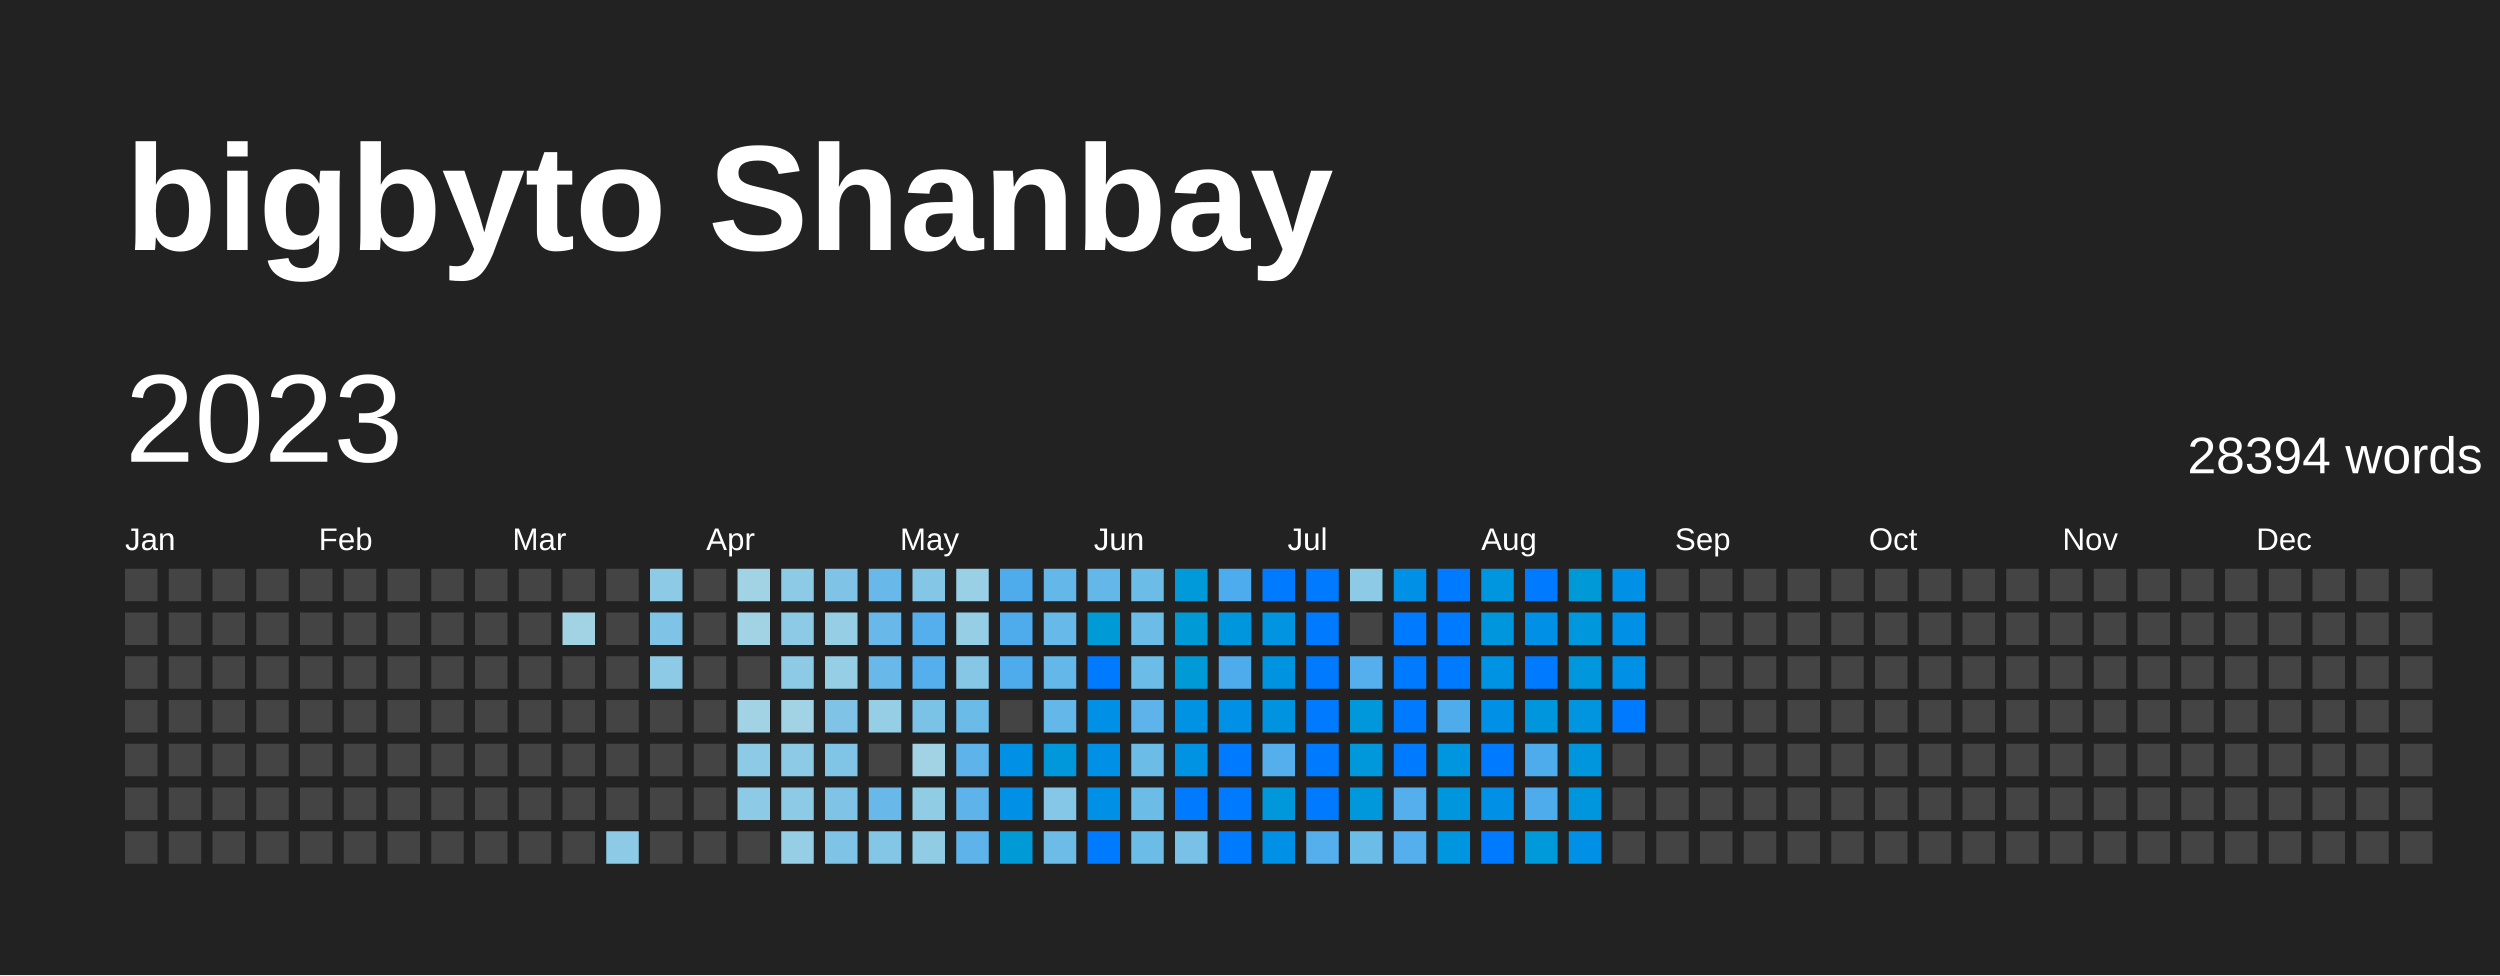
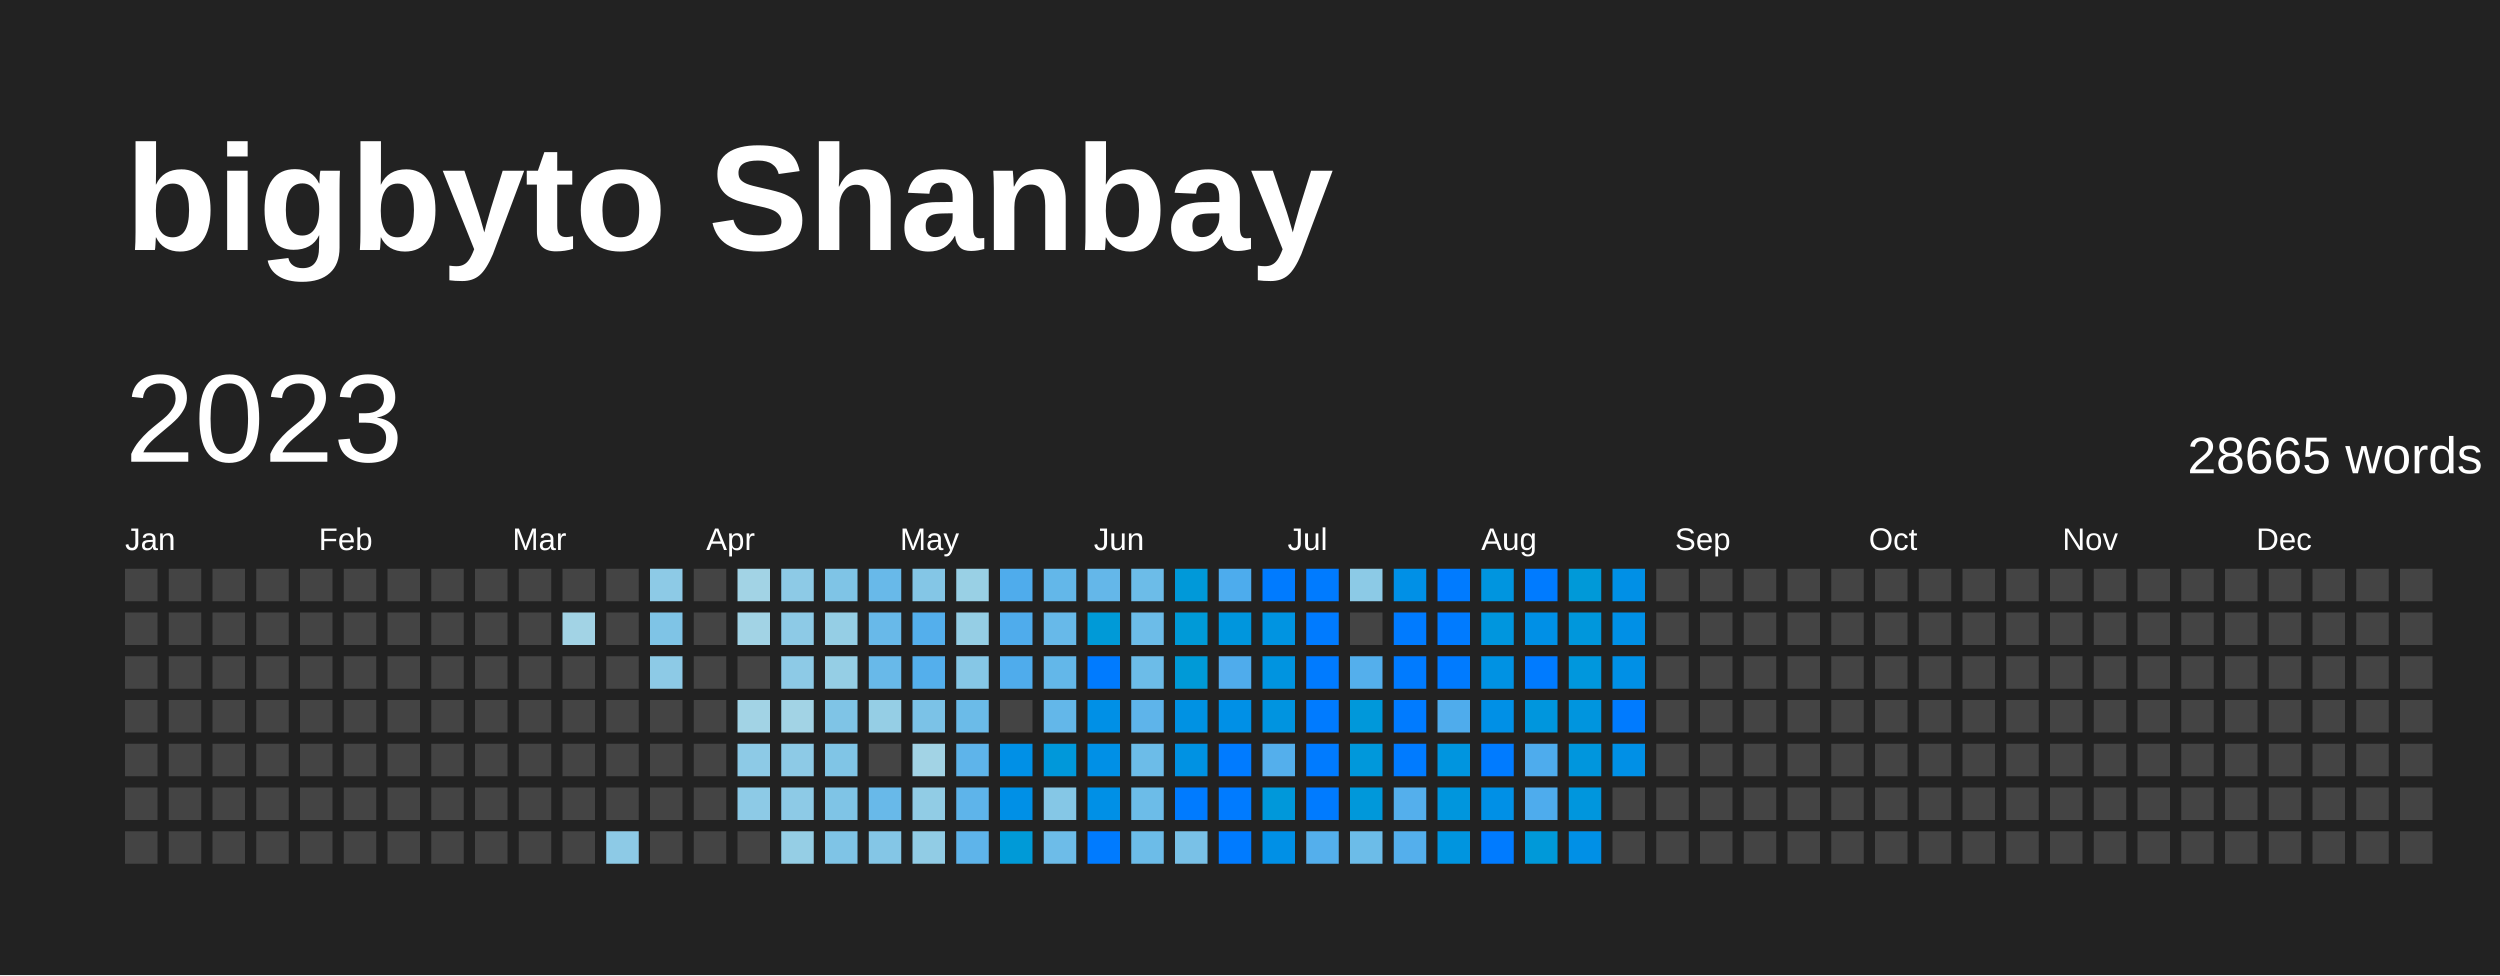
<svg xmlns="http://www.w3.org/2000/svg" baseProfile="full" height="78mm" version="1.1" viewBox="0,0,200,78" width="200mm">
  <defs />
  <rect fill="#222222" height="78" width="200" x="0" y="0" />
  <text fill="#FFFFFF" style="font-size:12px; font-family:Arial; font-weight:bold;" x="10" y="20">bigbyto Shanbay</text>
  <text dominant-baseline="hanging" fill="#FFFFFF" style="font-size:10.0px; font-family:Arial;" x="10" y="30">2023</text>
-   <text dominant-baseline="hanging" fill="#FFFFFF" style="font-size:4.125px; font-family:Arial;" x="175" y="35">28394 words</text>
+   <text dominant-baseline="hanging" fill="#FFFFFF" style="font-size:4.125px; font-family:Arial;" x="175" y="35">28665 words</text>
  <text fill="#FFFFFF" style="font-size:2.5px; font-family:Arial" x="10.0" y="44">Jan</text>
  <text fill="#FFFFFF" style="font-size:2.5px; font-family:Arial" x="25.5" y="44">Feb</text>
  <text fill="#FFFFFF" style="font-size:2.5px; font-family:Arial" x="41.0" y="44">Mar</text>
  <text fill="#FFFFFF" style="font-size:2.5px; font-family:Arial" x="56.5" y="44">Apr</text>
  <text fill="#FFFFFF" style="font-size:2.5px; font-family:Arial" x="72.0" y="44">May</text>
  <text fill="#FFFFFF" style="font-size:2.5px; font-family:Arial" x="87.5" y="44">Jun</text>
  <text fill="#FFFFFF" style="font-size:2.5px; font-family:Arial" x="103.0" y="44">Jul</text>
  <text fill="#FFFFFF" style="font-size:2.5px; font-family:Arial" x="118.5" y="44">Aug</text>
  <text fill="#FFFFFF" style="font-size:2.5px; font-family:Arial" x="134.0" y="44">Sep</text>
  <text fill="#FFFFFF" style="font-size:2.5px; font-family:Arial" x="149.5" y="44">Oct</text>
  <text fill="#FFFFFF" style="font-size:2.5px; font-family:Arial" x="165.0" y="44">Nov</text>
  <text fill="#FFFFFF" style="font-size:2.5px; font-family:Arial" x="180.5" y="44">Dec</text>
  <rect fill="#444444" height="2.6" width="2.6" x="10.0" y="45.5" />
  <rect fill="#444444" height="2.6" width="2.6" x="10.0" y="49.0" />
  <rect fill="#444444" height="2.6" width="2.6" x="10.0" y="52.5" />
  <rect fill="#444444" height="2.6" width="2.6" x="10.0" y="56.0" />
  <rect fill="#444444" height="2.6" width="2.6" x="10.0" y="59.5" />
  <rect fill="#444444" height="2.6" width="2.6" x="10.0" y="63.0" />
  <rect fill="#444444" height="2.6" width="2.6" x="10.0" y="66.5" />
  <rect fill="#444444" height="2.6" width="2.6" x="13.5" y="45.5" />
  <rect fill="#444444" height="2.6" width="2.6" x="13.5" y="49.0" />
  <rect fill="#444444" height="2.6" width="2.6" x="13.5" y="52.5" />
  <rect fill="#444444" height="2.6" width="2.6" x="13.5" y="56.0" />
  <rect fill="#444444" height="2.6" width="2.6" x="13.5" y="59.5" />
  <rect fill="#444444" height="2.6" width="2.6" x="13.5" y="63.0" />
  <rect fill="#444444" height="2.6" width="2.6" x="13.5" y="66.5" />
  <rect fill="#444444" height="2.6" width="2.6" x="17.0" y="45.5" />
  <rect fill="#444444" height="2.6" width="2.6" x="17.0" y="49.0" />
  <rect fill="#444444" height="2.6" width="2.6" x="17.0" y="52.5" />
  <rect fill="#444444" height="2.6" width="2.6" x="17.0" y="56.0" />
  <rect fill="#444444" height="2.6" width="2.6" x="17.0" y="59.5" />
  <rect fill="#444444" height="2.6" width="2.6" x="17.0" y="63.0" />
  <rect fill="#444444" height="2.6" width="2.6" x="17.0" y="66.5" />
  <rect fill="#444444" height="2.6" width="2.6" x="20.5" y="45.5" />
  <rect fill="#444444" height="2.6" width="2.6" x="20.5" y="49.0" />
  <rect fill="#444444" height="2.6" width="2.6" x="20.5" y="52.5" />
  <rect fill="#444444" height="2.6" width="2.6" x="20.5" y="56.0" />
  <rect fill="#444444" height="2.6" width="2.6" x="20.5" y="59.5" />
  <rect fill="#444444" height="2.6" width="2.6" x="20.5" y="63.0" />
  <rect fill="#444444" height="2.6" width="2.6" x="20.5" y="66.5" />
  <rect fill="#444444" height="2.6" width="2.6" x="24.0" y="45.5" />
  <rect fill="#444444" height="2.6" width="2.6" x="24.0" y="49.0" />
  <rect fill="#444444" height="2.6" width="2.6" x="24.0" y="52.5" />
  <rect fill="#444444" height="2.6" width="2.6" x="24.0" y="56.0" />
  <rect fill="#444444" height="2.6" width="2.6" x="24.0" y="59.5" />
  <rect fill="#444444" height="2.6" width="2.6" x="24.0" y="63.0" />
  <rect fill="#444444" height="2.6" width="2.6" x="24.0" y="66.5" />
  <rect fill="#444444" height="2.6" width="2.6" x="27.5" y="45.5" />
  <rect fill="#444444" height="2.6" width="2.6" x="27.5" y="49.0" />
  <rect fill="#444444" height="2.6" width="2.6" x="27.5" y="52.5" />
  <rect fill="#444444" height="2.6" width="2.6" x="27.5" y="56.0" />
  <rect fill="#444444" height="2.6" width="2.6" x="27.5" y="59.5" />
  <rect fill="#444444" height="2.6" width="2.6" x="27.5" y="63.0" />
  <rect fill="#444444" height="2.6" width="2.6" x="27.5" y="66.5" />
  <rect fill="#444444" height="2.6" width="2.6" x="31.0" y="45.5" />
  <rect fill="#444444" height="2.6" width="2.6" x="31.0" y="49.0" />
  <rect fill="#444444" height="2.6" width="2.6" x="31.0" y="52.5" />
  <rect fill="#444444" height="2.6" width="2.6" x="31.0" y="56.0" />
  <rect fill="#444444" height="2.6" width="2.6" x="31.0" y="59.5" />
  <rect fill="#444444" height="2.6" width="2.6" x="31.0" y="63.0" />
  <rect fill="#444444" height="2.6" width="2.6" x="31.0" y="66.5" />
  <rect fill="#444444" height="2.6" width="2.6" x="34.5" y="45.5" />
  <rect fill="#444444" height="2.6" width="2.6" x="34.5" y="49.0" />
  <rect fill="#444444" height="2.6" width="2.6" x="34.5" y="52.5" />
  <rect fill="#444444" height="2.6" width="2.6" x="34.5" y="56.0" />
  <rect fill="#444444" height="2.6" width="2.6" x="34.5" y="59.5" />
  <rect fill="#444444" height="2.6" width="2.6" x="34.5" y="63.0" />
  <rect fill="#444444" height="2.6" width="2.6" x="34.5" y="66.5" />
  <rect fill="#444444" height="2.6" width="2.6" x="38.0" y="45.5" />
  <rect fill="#444444" height="2.6" width="2.6" x="38.0" y="49.0" />
  <rect fill="#444444" height="2.6" width="2.6" x="38.0" y="52.5" />
  <rect fill="#444444" height="2.6" width="2.6" x="38.0" y="56.0" />
  <rect fill="#444444" height="2.6" width="2.6" x="38.0" y="59.5" />
  <rect fill="#444444" height="2.6" width="2.6" x="38.0" y="63.0" />
  <rect fill="#444444" height="2.6" width="2.6" x="38.0" y="66.5" />
  <rect fill="#444444" height="2.6" width="2.6" x="41.5" y="45.5" />
  <rect fill="#444444" height="2.6" width="2.6" x="41.5" y="49.0" />
  <rect fill="#444444" height="2.6" width="2.6" x="41.5" y="52.5" />
  <rect fill="#444444" height="2.6" width="2.6" x="41.5" y="56.0" />
  <rect fill="#444444" height="2.6" width="2.6" x="41.5" y="59.5" />
  <rect fill="#444444" height="2.6" width="2.6" x="41.5" y="63.0" />
  <rect fill="#444444" height="2.6" width="2.6" x="41.5" y="66.5" />
  <rect fill="#444444" height="2.6" width="2.6" x="45.0" y="45.5" />
  <rect fill="#a2d3e5" height="2.6" width="2.6" x="45.0" y="49.0" />
  <rect fill="#444444" height="2.6" width="2.6" x="45.0" y="52.5" />
  <rect fill="#444444" height="2.6" width="2.6" x="45.0" y="56.0" />
  <rect fill="#444444" height="2.6" width="2.6" x="45.0" y="59.5" />
  <rect fill="#444444" height="2.6" width="2.6" x="45.0" y="63.0" />
  <rect fill="#444444" height="2.6" width="2.6" x="45.0" y="66.5" />
  <rect fill="#444444" height="2.6" width="2.6" x="48.5" y="45.5" />
  <rect fill="#444444" height="2.6" width="2.6" x="48.5" y="49.0" />
  <rect fill="#444444" height="2.6" width="2.6" x="48.5" y="52.5" />
  <rect fill="#444444" height="2.6" width="2.6" x="48.5" y="56.0" />
  <rect fill="#444444" height="2.6" width="2.6" x="48.5" y="59.5" />
  <rect fill="#444444" height="2.6" width="2.6" x="48.5" y="63.0" />
  <rect fill="#8dcae6" height="2.6" width="2.6" x="48.5" y="66.5" />
  <rect fill="#8dcae6" height="2.6" width="2.6" x="52.0" y="45.5" />
  <rect fill="#7fc4e6" height="2.6" width="2.6" x="52.0" y="49.0" />
  <rect fill="#8dcae6" height="2.6" width="2.6" x="52.0" y="52.5" />
  <rect fill="#444444" height="2.6" width="2.6" x="52.0" y="56.0" />
  <rect fill="#444444" height="2.6" width="2.6" x="52.0" y="59.5" />
  <rect fill="#444444" height="2.6" width="2.6" x="52.0" y="63.0" />
  <rect fill="#444444" height="2.6" width="2.6" x="52.0" y="66.5" />
  <rect fill="#444444" height="2.6" width="2.6" x="55.5" y="45.5" />
  <rect fill="#444444" height="2.6" width="2.6" x="55.5" y="49.0" />
  <rect fill="#444444" height="2.6" width="2.6" x="55.5" y="52.5" />
  <rect fill="#444444" height="2.6" width="2.6" x="55.5" y="56.0" />
  <rect fill="#444444" height="2.6" width="2.6" x="55.5" y="59.5" />
  <rect fill="#444444" height="2.6" width="2.6" x="55.5" y="63.0" />
  <rect fill="#444444" height="2.6" width="2.6" x="55.5" y="66.5" />
  <rect fill="#a2d3e5" height="2.6" width="2.6" x="59.0" y="45.5" />
  <rect fill="#a2d3e5" height="2.6" width="2.6" x="59.0" y="49.0" />
  <rect fill="#444444" height="2.6" width="2.6" x="59.0" y="52.5" />
  <rect fill="#a2d3e5" height="2.6" width="2.6" x="59.0" y="56.0" />
  <rect fill="#8dcae6" height="2.6" width="2.6" x="59.0" y="59.5" />
  <rect fill="#8dcae6" height="2.6" width="2.6" x="59.0" y="63.0" />
  <rect fill="#444444" height="2.6" width="2.6" x="59.0" y="66.5" />
  <rect fill="#8dcae6" height="2.6" width="2.6" x="62.5" y="45.5" />
  <rect fill="#8dcae6" height="2.6" width="2.6" x="62.5" y="49.0" />
  <rect fill="#8dcae6" height="2.6" width="2.6" x="62.5" y="52.5" />
  <rect fill="#a2d3e5" height="2.6" width="2.6" x="62.5" y="56.0" />
  <rect fill="#8dcae6" height="2.6" width="2.6" x="62.5" y="59.5" />
  <rect fill="#8dcae6" height="2.6" width="2.6" x="62.5" y="63.0" />
  <rect fill="#95cee5" height="2.6" width="2.6" x="62.5" y="66.5" />
  <rect fill="#7fc4e6" height="2.6" width="2.6" x="66.0" y="45.5" />
  <rect fill="#95cee5" height="2.6" width="2.6" x="66.0" y="49.0" />
  <rect fill="#95cee5" height="2.6" width="2.6" x="66.0" y="52.5" />
  <rect fill="#7fc4e6" height="2.6" width="2.6" x="66.0" y="56.0" />
  <rect fill="#80c5e6" height="2.6" width="2.6" x="66.0" y="59.5" />
  <rect fill="#7fc4e6" height="2.6" width="2.6" x="66.0" y="63.0" />
  <rect fill="#7fc4e6" height="2.6" width="2.6" x="66.0" y="66.5" />
  <rect fill="#68b9e9" height="2.6" width="2.6" x="69.5" y="45.5" />
  <rect fill="#68b9e9" height="2.6" width="2.6" x="69.5" y="49.0" />
  <rect fill="#68b9e9" height="2.6" width="2.6" x="69.5" y="52.5" />
  <rect fill="#95cee5" height="2.6" width="2.6" x="69.5" y="56.0" />
  <rect fill="#444444" height="2.6" width="2.6" x="69.5" y="59.5" />
  <rect fill="#68b9e9" height="2.6" width="2.6" x="69.5" y="63.0" />
  <rect fill="#84c6e6" height="2.6" width="2.6" x="69.5" y="66.5" />
  <rect fill="#84c6e6" height="2.6" width="2.6" x="73.0" y="45.5" />
  <rect fill="#54afec" height="2.6" width="2.6" x="73.0" y="49.0" />
  <rect fill="#54afec" height="2.6" width="2.6" x="73.0" y="52.5" />
  <rect fill="#7bc2e7" height="2.6" width="2.6" x="73.0" y="56.0" />
  <rect fill="#a2d3e5" height="2.6" width="2.6" x="73.0" y="59.5" />
  <rect fill="#91cce5" height="2.6" width="2.6" x="73.0" y="63.0" />
  <rect fill="#91cce5" height="2.6" width="2.6" x="73.0" y="66.5" />
  <rect fill="#99d0e5" height="2.6" width="2.6" x="76.5" y="45.5" />
  <rect fill="#95cee5" height="2.6" width="2.6" x="76.5" y="49.0" />
  <rect fill="#86c7e6" height="2.6" width="2.6" x="76.5" y="52.5" />
  <rect fill="#6bbbe8" height="2.6" width="2.6" x="76.5" y="56.0" />
  <rect fill="#5eb4ea" height="2.6" width="2.6" x="76.5" y="59.5" />
  <rect fill="#5eb4ea" height="2.6" width="2.6" x="76.5" y="63.0" />
  <rect fill="#5eb4ea" height="2.6" width="2.6" x="76.5" y="66.5" />
  <rect fill="#4facec" height="2.6" width="2.6" x="80.0" y="45.5" />
  <rect fill="#4facec" height="2.6" width="2.6" x="80.0" y="49.0" />
  <rect fill="#4facec" height="2.6" width="2.6" x="80.0" y="52.5" />
  <rect fill="#444444" height="2.6" width="2.6" x="80.0" y="56.0" />
  <rect fill="#0090e6" height="2.6" width="2.6" x="80.0" y="59.5" />
  <rect fill="#0090e6" height="2.6" width="2.6" x="80.0" y="63.0" />
  <rect fill="#009ad7" height="2.6" width="2.6" x="80.0" y="66.5" />
  <rect fill="#63b7e9" height="2.6" width="2.6" x="83.5" y="45.5" />
  <rect fill="#67b9e9" height="2.6" width="2.6" x="83.5" y="49.0" />
  <rect fill="#63b7e9" height="2.6" width="2.6" x="83.5" y="52.5" />
  <rect fill="#63b7e9" height="2.6" width="2.6" x="83.5" y="56.0" />
  <rect fill="#0098da" height="2.6" width="2.6" x="83.5" y="59.5" />
  <rect fill="#85c7e6" height="2.6" width="2.6" x="83.5" y="63.0" />
  <rect fill="#6dbce8" height="2.6" width="2.6" x="83.5" y="66.5" />
  <rect fill="#64b7e9" height="2.6" width="2.6" x="87.0" y="45.5" />
  <rect fill="#009ad7" height="2.6" width="2.6" x="87.0" y="49.0" />
  <rect fill="#007BFF" height="2.6" width="2.6" x="87.0" y="52.5" />
  <rect fill="#0090e6" height="2.6" width="2.6" x="87.0" y="56.0" />
  <rect fill="#0090e6" height="2.6" width="2.6" x="87.0" y="59.5" />
  <rect fill="#0090e6" height="2.6" width="2.6" x="87.0" y="63.0" />
  <rect fill="#007BFF" height="2.6" width="2.6" x="87.0" y="66.5" />
  <rect fill="#6cbce8" height="2.6" width="2.6" x="90.5" y="45.5" />
  <rect fill="#6cbce8" height="2.6" width="2.6" x="90.5" y="49.0" />
  <rect fill="#6cbce8" height="2.6" width="2.6" x="90.5" y="52.5" />
  <rect fill="#5eb4ea" height="2.6" width="2.6" x="90.5" y="56.0" />
  <rect fill="#6cbce8" height="2.6" width="2.6" x="90.5" y="59.5" />
  <rect fill="#6cbce8" height="2.6" width="2.6" x="90.5" y="63.0" />
  <rect fill="#6cbce8" height="2.6" width="2.6" x="90.5" y="66.5" />
  <rect fill="#0099d9" height="2.6" width="2.6" x="94.0" y="45.5" />
  <rect fill="#009ad7" height="2.6" width="2.6" x="94.0" y="49.0" />
  <rect fill="#009ad7" height="2.6" width="2.6" x="94.0" y="52.5" />
  <rect fill="#0092e3" height="2.6" width="2.6" x="94.0" y="56.0" />
  <rect fill="#0092e3" height="2.6" width="2.6" x="94.0" y="59.5" />
  <rect fill="#007BFF" height="2.6" width="2.6" x="94.0" y="63.0" />
  <rect fill="#79c1e7" height="2.6" width="2.6" x="94.0" y="66.5" />
  <rect fill="#4daced" height="2.6" width="2.6" x="97.5" y="45.5" />
  <rect fill="#0096dd" height="2.6" width="2.6" x="97.5" y="49.0" />
  <rect fill="#4facec" height="2.6" width="2.6" x="97.5" y="52.5" />
  <rect fill="#0090e6" height="2.6" width="2.6" x="97.5" y="56.0" />
  <rect fill="#007BFF" height="2.6" width="2.6" x="97.5" y="59.5" />
  <rect fill="#007BFF" height="2.6" width="2.6" x="97.5" y="63.0" />
  <rect fill="#007BFF" height="2.6" width="2.6" x="97.5" y="66.5" />
  <rect fill="#007BFF" height="2.6" width="2.6" x="101.0" y="45.5" />
  <rect fill="#0094e1" height="2.6" width="2.6" x="101.0" y="49.0" />
  <rect fill="#0094e0" height="2.6" width="2.6" x="101.0" y="52.5" />
  <rect fill="#0094e0" height="2.6" width="2.6" x="101.0" y="56.0" />
  <rect fill="#54afec" height="2.6" width="2.6" x="101.0" y="59.5" />
  <rect fill="#0098da" height="2.6" width="2.6" x="101.0" y="63.0" />
  <rect fill="#0090e6" height="2.6" width="2.6" x="101.0" y="66.5" />
  <rect fill="#007BFF" height="2.6" width="2.6" x="104.5" y="45.5" />
  <rect fill="#007BFF" height="2.6" width="2.6" x="104.5" y="49.0" />
  <rect fill="#007BFF" height="2.6" width="2.6" x="104.5" y="52.5" />
  <rect fill="#007BFF" height="2.6" width="2.6" x="104.5" y="56.0" />
  <rect fill="#007BFF" height="2.6" width="2.6" x="104.5" y="59.5" />
  <rect fill="#007BFF" height="2.6" width="2.6" x="104.5" y="63.0" />
  <rect fill="#54afec" height="2.6" width="2.6" x="104.5" y="66.5" />
  <rect fill="#8ccae6" height="2.6" width="2.6" x="108.0" y="45.5" />
  <rect fill="#444444" height="2.6" width="2.6" x="108.0" y="49.0" />
  <rect fill="#54afec" height="2.6" width="2.6" x="108.0" y="52.5" />
  <rect fill="#0098da" height="2.6" width="2.6" x="108.0" y="56.0" />
  <rect fill="#0098db" height="2.6" width="2.6" x="108.0" y="59.5" />
  <rect fill="#0098da" height="2.6" width="2.6" x="108.0" y="63.0" />
  <rect fill="#6cbce8" height="2.6" width="2.6" x="108.0" y="66.5" />
  <rect fill="#0090e6" height="2.6" width="2.6" x="111.5" y="45.5" />
  <rect fill="#007BFF" height="2.6" width="2.6" x="111.5" y="49.0" />
  <rect fill="#007BFF" height="2.6" width="2.6" x="111.5" y="52.5" />
  <rect fill="#007BFF" height="2.6" width="2.6" x="111.5" y="56.0" />
  <rect fill="#007BFF" height="2.6" width="2.6" x="111.5" y="59.5" />
  <rect fill="#54afec" height="2.6" width="2.6" x="111.5" y="63.0" />
  <rect fill="#54afec" height="2.6" width="2.6" x="111.5" y="66.5" />
  <rect fill="#007BFF" height="2.6" width="2.6" x="115.0" y="45.5" />
  <rect fill="#007BFF" height="2.6" width="2.6" x="115.0" y="49.0" />
  <rect fill="#007BFF" height="2.6" width="2.6" x="115.0" y="52.5" />
  <rect fill="#4facec" height="2.6" width="2.6" x="115.0" y="56.0" />
  <rect fill="#0095df" height="2.6" width="2.6" x="115.0" y="59.5" />
  <rect fill="#0096dd" height="2.6" width="2.6" x="115.0" y="63.0" />
  <rect fill="#0095df" height="2.6" width="2.6" x="115.0" y="66.5" />
  <rect fill="#0095df" height="2.6" width="2.6" x="118.5" y="45.5" />
  <rect fill="#0096de" height="2.6" width="2.6" x="118.5" y="49.0" />
  <rect fill="#0092e3" height="2.6" width="2.6" x="118.5" y="52.5" />
  <rect fill="#0090e6" height="2.6" width="2.6" x="118.5" y="56.0" />
  <rect fill="#007BFF" height="2.6" width="2.6" x="118.5" y="59.5" />
  <rect fill="#0090e6" height="2.6" width="2.6" x="118.5" y="63.0" />
  <rect fill="#007BFF" height="2.6" width="2.6" x="118.5" y="66.5" />
  <rect fill="#007BFF" height="2.6" width="2.6" x="122.0" y="45.5" />
  <rect fill="#0090e6" height="2.6" width="2.6" x="122.0" y="49.0" />
  <rect fill="#007BFF" height="2.6" width="2.6" x="122.0" y="52.5" />
  <rect fill="#0096dd" height="2.6" width="2.6" x="122.0" y="56.0" />
  <rect fill="#4eaced" height="2.6" width="2.6" x="122.0" y="59.5" />
  <rect fill="#4eaced" height="2.6" width="2.6" x="122.0" y="63.0" />
  <rect fill="#0099d9" height="2.6" width="2.6" x="122.0" y="66.5" />
  <rect fill="#0099d8" height="2.6" width="2.6" x="125.5" y="45.5" />
  <rect fill="#0097dc" height="2.6" width="2.6" x="125.5" y="49.0" />
  <rect fill="#0097dd" height="2.6" width="2.6" x="125.5" y="52.5" />
  <rect fill="#0095de" height="2.6" width="2.6" x="125.5" y="56.0" />
  <rect fill="#0096dd" height="2.6" width="2.6" x="125.5" y="59.5" />
  <rect fill="#0096dd" height="2.6" width="2.6" x="125.5" y="63.0" />
  <rect fill="#0090e6" height="2.6" width="2.6" x="125.5" y="66.5" />
  <rect fill="#0090e6" height="2.6" width="2.6" x="129.0" y="45.5" />
  <rect fill="#0090e6" height="2.6" width="2.6" x="129.0" y="49.0" />
  <rect fill="#0090e6" height="2.6" width="2.6" x="129.0" y="52.5" />
  <rect fill="#007BFF" height="2.6" width="2.6" x="129.0" y="56.0" />
-   <rect fill="#444444" height="2.6" width="2.6" x="129.0" y="59.5" />
+   <rect fill="#0090e6" height="2.6" width="2.6" x="129.0" y="59.5" />
  <rect fill="#444444" height="2.6" width="2.6" x="129.0" y="63.0" />
  <rect fill="#444444" height="2.6" width="2.6" x="129.0" y="66.5" />
  <rect fill="#444444" height="2.6" width="2.6" x="132.5" y="45.5" />
  <rect fill="#444444" height="2.6" width="2.6" x="132.5" y="49.0" />
  <rect fill="#444444" height="2.6" width="2.6" x="132.5" y="52.5" />
  <rect fill="#444444" height="2.6" width="2.6" x="132.5" y="56.0" />
  <rect fill="#444444" height="2.6" width="2.6" x="132.5" y="59.5" />
  <rect fill="#444444" height="2.6" width="2.6" x="132.5" y="63.0" />
  <rect fill="#444444" height="2.6" width="2.6" x="132.5" y="66.5" />
  <rect fill="#444444" height="2.6" width="2.6" x="136.0" y="45.5" />
  <rect fill="#444444" height="2.6" width="2.6" x="136.0" y="49.0" />
  <rect fill="#444444" height="2.6" width="2.6" x="136.0" y="52.5" />
  <rect fill="#444444" height="2.6" width="2.6" x="136.0" y="56.0" />
  <rect fill="#444444" height="2.6" width="2.6" x="136.0" y="59.5" />
  <rect fill="#444444" height="2.6" width="2.6" x="136.0" y="63.0" />
  <rect fill="#444444" height="2.6" width="2.6" x="136.0" y="66.5" />
  <rect fill="#444444" height="2.6" width="2.6" x="139.5" y="45.5" />
  <rect fill="#444444" height="2.6" width="2.6" x="139.5" y="49.0" />
  <rect fill="#444444" height="2.6" width="2.6" x="139.5" y="52.5" />
  <rect fill="#444444" height="2.6" width="2.6" x="139.5" y="56.0" />
  <rect fill="#444444" height="2.6" width="2.6" x="139.5" y="59.5" />
  <rect fill="#444444" height="2.6" width="2.6" x="139.5" y="63.0" />
  <rect fill="#444444" height="2.6" width="2.6" x="139.5" y="66.5" />
  <rect fill="#444444" height="2.6" width="2.6" x="143.0" y="45.5" />
  <rect fill="#444444" height="2.6" width="2.6" x="143.0" y="49.0" />
  <rect fill="#444444" height="2.6" width="2.6" x="143.0" y="52.5" />
  <rect fill="#444444" height="2.6" width="2.6" x="143.0" y="56.0" />
  <rect fill="#444444" height="2.6" width="2.6" x="143.0" y="59.5" />
  <rect fill="#444444" height="2.6" width="2.6" x="143.0" y="63.0" />
  <rect fill="#444444" height="2.6" width="2.6" x="143.0" y="66.5" />
  <rect fill="#444444" height="2.6" width="2.6" x="146.5" y="45.5" />
  <rect fill="#444444" height="2.6" width="2.6" x="146.5" y="49.0" />
  <rect fill="#444444" height="2.6" width="2.6" x="146.5" y="52.5" />
  <rect fill="#444444" height="2.6" width="2.6" x="146.5" y="56.0" />
  <rect fill="#444444" height="2.6" width="2.6" x="146.5" y="59.5" />
  <rect fill="#444444" height="2.6" width="2.6" x="146.5" y="63.0" />
  <rect fill="#444444" height="2.6" width="2.6" x="146.5" y="66.5" />
  <rect fill="#444444" height="2.6" width="2.6" x="150.0" y="45.5" />
  <rect fill="#444444" height="2.6" width="2.6" x="150.0" y="49.0" />
  <rect fill="#444444" height="2.6" width="2.6" x="150.0" y="52.5" />
  <rect fill="#444444" height="2.6" width="2.6" x="150.0" y="56.0" />
  <rect fill="#444444" height="2.6" width="2.6" x="150.0" y="59.5" />
  <rect fill="#444444" height="2.6" width="2.6" x="150.0" y="63.0" />
  <rect fill="#444444" height="2.6" width="2.6" x="150.0" y="66.5" />
  <rect fill="#444444" height="2.6" width="2.6" x="153.5" y="45.5" />
  <rect fill="#444444" height="2.6" width="2.6" x="153.5" y="49.0" />
  <rect fill="#444444" height="2.6" width="2.6" x="153.5" y="52.5" />
  <rect fill="#444444" height="2.6" width="2.6" x="153.5" y="56.0" />
  <rect fill="#444444" height="2.6" width="2.6" x="153.5" y="59.5" />
  <rect fill="#444444" height="2.6" width="2.6" x="153.5" y="63.0" />
  <rect fill="#444444" height="2.6" width="2.6" x="153.5" y="66.5" />
  <rect fill="#444444" height="2.6" width="2.6" x="157.0" y="45.5" />
  <rect fill="#444444" height="2.6" width="2.6" x="157.0" y="49.0" />
  <rect fill="#444444" height="2.6" width="2.6" x="157.0" y="52.5" />
  <rect fill="#444444" height="2.6" width="2.6" x="157.0" y="56.0" />
  <rect fill="#444444" height="2.6" width="2.6" x="157.0" y="59.5" />
  <rect fill="#444444" height="2.6" width="2.6" x="157.0" y="63.0" />
  <rect fill="#444444" height="2.6" width="2.6" x="157.0" y="66.5" />
  <rect fill="#444444" height="2.6" width="2.6" x="160.5" y="45.5" />
  <rect fill="#444444" height="2.6" width="2.6" x="160.5" y="49.0" />
  <rect fill="#444444" height="2.6" width="2.6" x="160.5" y="52.5" />
  <rect fill="#444444" height="2.6" width="2.6" x="160.5" y="56.0" />
  <rect fill="#444444" height="2.6" width="2.6" x="160.5" y="59.5" />
  <rect fill="#444444" height="2.6" width="2.6" x="160.5" y="63.0" />
  <rect fill="#444444" height="2.6" width="2.6" x="160.5" y="66.5" />
  <rect fill="#444444" height="2.6" width="2.6" x="164.0" y="45.5" />
  <rect fill="#444444" height="2.6" width="2.6" x="164.0" y="49.0" />
  <rect fill="#444444" height="2.6" width="2.6" x="164.0" y="52.5" />
  <rect fill="#444444" height="2.6" width="2.6" x="164.0" y="56.0" />
  <rect fill="#444444" height="2.6" width="2.6" x="164.0" y="59.5" />
  <rect fill="#444444" height="2.6" width="2.6" x="164.0" y="63.0" />
  <rect fill="#444444" height="2.6" width="2.6" x="164.0" y="66.5" />
  <rect fill="#444444" height="2.6" width="2.6" x="167.5" y="45.5" />
  <rect fill="#444444" height="2.6" width="2.6" x="167.5" y="49.0" />
  <rect fill="#444444" height="2.6" width="2.6" x="167.5" y="52.5" />
  <rect fill="#444444" height="2.6" width="2.6" x="167.5" y="56.0" />
  <rect fill="#444444" height="2.6" width="2.6" x="167.5" y="59.5" />
  <rect fill="#444444" height="2.6" width="2.6" x="167.5" y="63.0" />
  <rect fill="#444444" height="2.6" width="2.6" x="167.5" y="66.5" />
  <rect fill="#444444" height="2.6" width="2.6" x="171.0" y="45.5" />
  <rect fill="#444444" height="2.6" width="2.6" x="171.0" y="49.0" />
  <rect fill="#444444" height="2.6" width="2.6" x="171.0" y="52.5" />
  <rect fill="#444444" height="2.6" width="2.6" x="171.0" y="56.0" />
  <rect fill="#444444" height="2.6" width="2.6" x="171.0" y="59.5" />
  <rect fill="#444444" height="2.6" width="2.6" x="171.0" y="63.0" />
  <rect fill="#444444" height="2.6" width="2.6" x="171.0" y="66.5" />
  <rect fill="#444444" height="2.6" width="2.6" x="174.5" y="45.5" />
  <rect fill="#444444" height="2.6" width="2.6" x="174.5" y="49.0" />
  <rect fill="#444444" height="2.6" width="2.6" x="174.5" y="52.5" />
  <rect fill="#444444" height="2.6" width="2.6" x="174.5" y="56.0" />
  <rect fill="#444444" height="2.6" width="2.6" x="174.5" y="59.5" />
  <rect fill="#444444" height="2.6" width="2.6" x="174.5" y="63.0" />
  <rect fill="#444444" height="2.6" width="2.6" x="174.5" y="66.5" />
  <rect fill="#444444" height="2.6" width="2.6" x="178.0" y="45.5" />
  <rect fill="#444444" height="2.6" width="2.6" x="178.0" y="49.0" />
  <rect fill="#444444" height="2.6" width="2.6" x="178.0" y="52.5" />
  <rect fill="#444444" height="2.6" width="2.6" x="178.0" y="56.0" />
  <rect fill="#444444" height="2.6" width="2.6" x="178.0" y="59.5" />
  <rect fill="#444444" height="2.6" width="2.6" x="178.0" y="63.0" />
  <rect fill="#444444" height="2.6" width="2.6" x="178.0" y="66.5" />
  <rect fill="#444444" height="2.6" width="2.6" x="181.5" y="45.5" />
  <rect fill="#444444" height="2.6" width="2.6" x="181.5" y="49.0" />
  <rect fill="#444444" height="2.6" width="2.6" x="181.5" y="52.5" />
  <rect fill="#444444" height="2.6" width="2.6" x="181.5" y="56.0" />
  <rect fill="#444444" height="2.6" width="2.6" x="181.5" y="59.5" />
  <rect fill="#444444" height="2.6" width="2.6" x="181.5" y="63.0" />
  <rect fill="#444444" height="2.6" width="2.6" x="181.5" y="66.5" />
  <rect fill="#444444" height="2.6" width="2.6" x="185.0" y="45.5" />
  <rect fill="#444444" height="2.6" width="2.6" x="185.0" y="49.0" />
  <rect fill="#444444" height="2.6" width="2.6" x="185.0" y="52.5" />
  <rect fill="#444444" height="2.6" width="2.6" x="185.0" y="56.0" />
  <rect fill="#444444" height="2.6" width="2.6" x="185.0" y="59.5" />
  <rect fill="#444444" height="2.6" width="2.6" x="185.0" y="63.0" />
  <rect fill="#444444" height="2.6" width="2.6" x="185.0" y="66.5" />
  <rect fill="#444444" height="2.6" width="2.6" x="188.5" y="45.5" />
  <rect fill="#444444" height="2.6" width="2.6" x="188.5" y="49.0" />
  <rect fill="#444444" height="2.6" width="2.6" x="188.5" y="52.5" />
  <rect fill="#444444" height="2.6" width="2.6" x="188.5" y="56.0" />
  <rect fill="#444444" height="2.6" width="2.6" x="188.5" y="59.5" />
  <rect fill="#444444" height="2.6" width="2.6" x="188.5" y="63.0" />
  <rect fill="#444444" height="2.6" width="2.6" x="188.5" y="66.5" />
  <rect fill="#444444" height="2.6" width="2.6" x="192.0" y="45.5" />
  <rect fill="#444444" height="2.6" width="2.6" x="192.0" y="49.0" />
  <rect fill="#444444" height="2.6" width="2.6" x="192.0" y="52.5" />
  <rect fill="#444444" height="2.6" width="2.6" x="192.0" y="56.0" />
  <rect fill="#444444" height="2.6" width="2.6" x="192.0" y="59.5" />
  <rect fill="#444444" height="2.6" width="2.6" x="192.0" y="63.0" />
  <rect fill="#444444" height="2.6" width="2.6" x="192.0" y="66.5" />
</svg>
